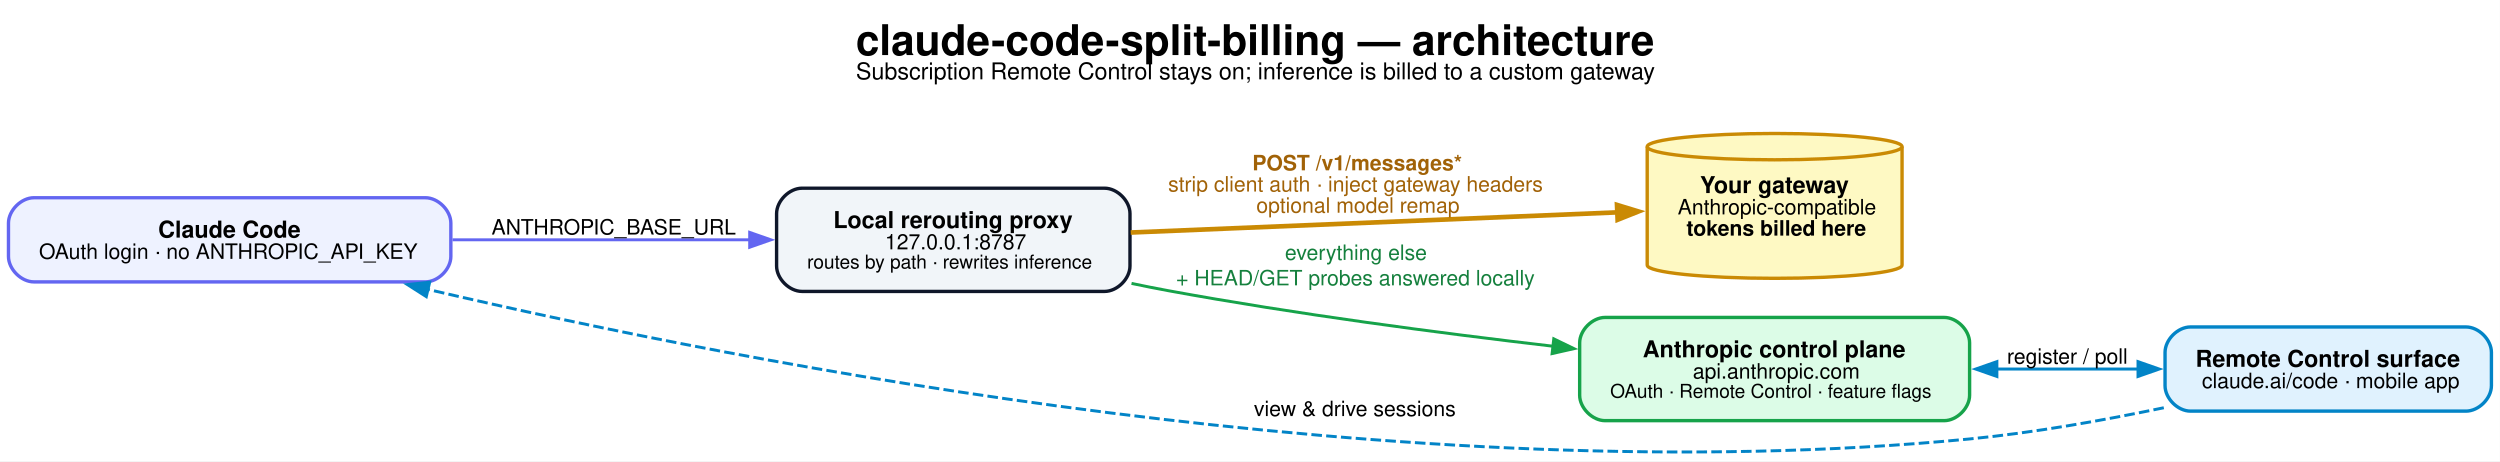
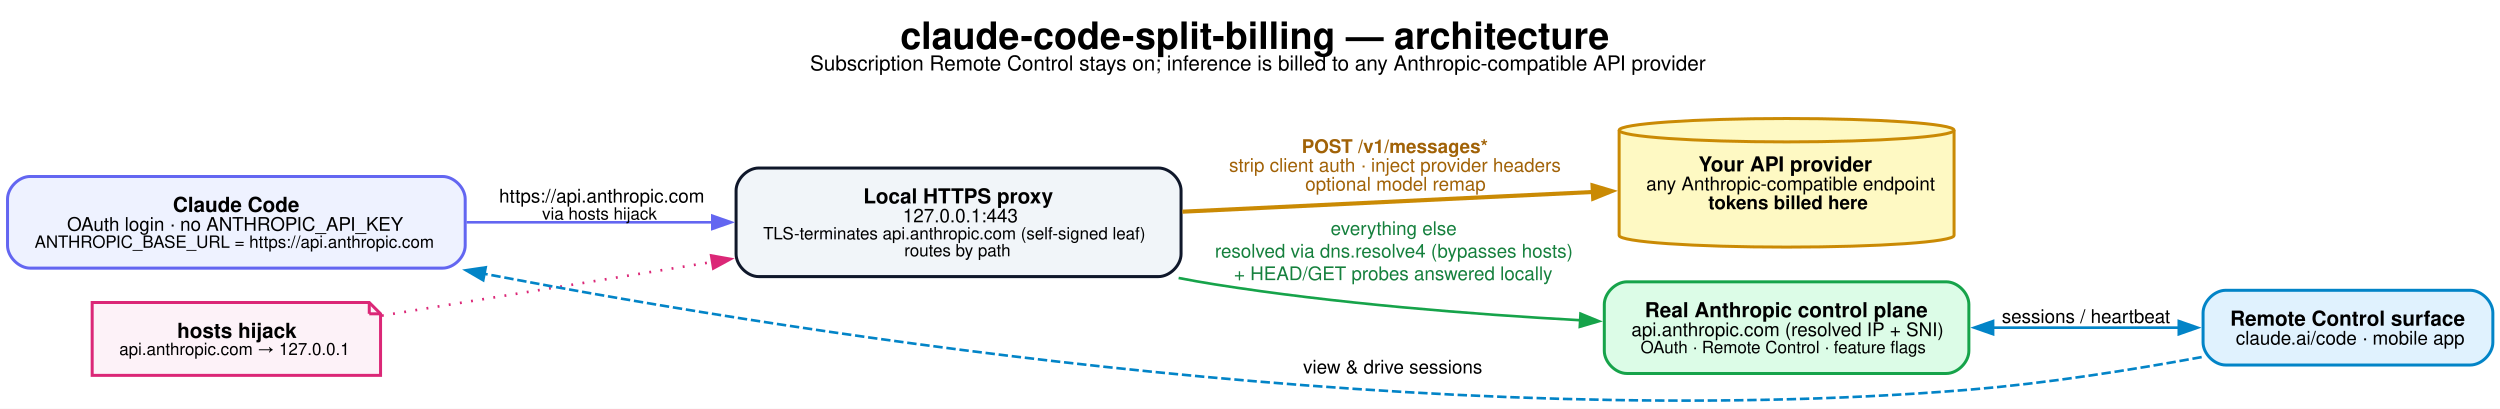
- <svg xmlns="http://www.w3.org/2000/svg" width="1180pt" height="218pt" viewBox="0.00 0.00 1180.00 218.00">
-   <g id="graph0" class="graph" transform="scale(1 1) rotate(0) translate(4 213.71)">
-     <polygon fill="white" stroke="none" points="-4,4 -4,-213.71 1175.95,-213.71 1175.95,4 -4,4" />
-     <text xml:space="preserve" text-anchor="start" x="399.98" y="-187.71" font-family="Helvetica,sans-Serif" font-weight="bold" font-size="20.00">claude-code-split-billing — architecture</text>
-     <text xml:space="preserve" text-anchor="start" x="399.98" y="-176.26" font-family="Helvetica,sans-Serif" font-size="11.00">Subscription Remote Control stays on; inference is billed to a custom gateway</text>
-     <text xml:space="preserve" text-anchor="start" x="583.35" y="-156.71" font-family="Helvetica,sans-Serif" font-size="20.00"> </text>
+ <svg xmlns="http://www.w3.org/2000/svg" width="1329pt" height="217pt" viewBox="0.00 0.00 1329.00 217.00">
+   <g id="graph0" class="graph" transform="scale(1 1) rotate(0) translate(4 213.28)">
+     <polygon fill="white" stroke="none" points="-4,4 -4,-213.28 1325.2,-213.28 1325.2,4 -4,4" />
+     <text xml:space="preserve" text-anchor="start" x="474.6" y="-187.28" font-family="Helvetica,sans-Serif" font-weight="bold" font-size="20.00">claude-code-split-billing — architecture</text>
+     <text xml:space="preserve" text-anchor="start" x="426.6" y="-175.83" font-family="Helvetica,sans-Serif" font-size="11.00">Subscription Remote Control stays on; inference is billed to any Anthropic-compatible API provider</text>
+     <text xml:space="preserve" text-anchor="start" x="657.98" y="-156.28" font-family="Helvetica,sans-Serif" font-size="20.00"> </text>
    <g id="node1" class="node">
-       <path fill="#eef2ff" stroke="#6366f1" stroke-width="1.6" d="M196.8,-120.38C196.8,-120.38 12,-120.38 12,-120.38 6,-120.38 0,-114.38 0,-108.38 0,-108.38 0,-92.66 0,-92.66 0,-86.66 6,-80.66 12,-80.66 12,-80.66 196.8,-80.66 196.8,-80.66 202.8,-80.66 208.8,-86.66 208.8,-92.66 208.8,-92.66 208.8,-108.38 208.8,-108.38 208.8,-114.38 202.8,-120.38 196.8,-120.38" />
-       <text xml:space="preserve" text-anchor="start" x="70.65" y="-101.57" font-family="Helvetica,sans-Serif" font-weight="bold" font-size="11.00">Claude Code</text>
-       <text xml:space="preserve" text-anchor="start" x="14.4" y="-91.52" font-family="Helvetica,sans-Serif" font-size="10.00">OAuth login · no ANTHROPIC_API_KEY</text>
+       <path fill="#eef2ff" stroke="#6366f1" stroke-width="1.6" d="M231.3,-119.46C231.3,-119.46 12,-119.46 12,-119.46 6,-119.46 0,-113.46 0,-107.46 0,-107.46 0,-82.74 0,-82.74 0,-76.74 6,-70.74 12,-70.74 12,-70.74 231.3,-70.74 231.3,-70.74 237.3,-70.74 243.3,-76.74 243.3,-82.74 243.3,-82.74 243.3,-107.46 243.3,-107.46 243.3,-113.46 237.3,-119.46 231.3,-119.46" />
+       <text xml:space="preserve" text-anchor="start" x="87.9" y="-100.65" font-family="Helvetica,sans-Serif" font-weight="bold" font-size="11.00">Claude Code</text>
+       <text xml:space="preserve" text-anchor="start" x="31.65" y="-90.6" font-family="Helvetica,sans-Serif" font-size="10.00">OAuth login · no ANTHROPIC_API_KEY</text>
+       <text xml:space="preserve" text-anchor="start" x="14.4" y="-81.55" font-family="Helvetica,sans-Serif" font-size="9.00">ANTHROPIC_BASE_URL = https://api.anthropic.com</text>
+     </g>
+     <g id="node3" class="node">
+       <path fill="#f1f5f9" stroke="#0f172a" stroke-width="1.6" d="M611.85,-123.96C611.85,-123.96 399.3,-123.96 399.3,-123.96 393.3,-123.96 387.3,-117.96 387.3,-111.96 387.3,-111.96 387.3,-78.24 387.3,-78.24 387.3,-72.24 393.3,-66.24 399.3,-66.24 399.3,-66.24 611.85,-66.24 611.85,-66.24 617.85,-66.24 623.85,-72.24 623.85,-78.24 623.85,-78.24 623.85,-111.96 623.85,-111.96 623.85,-117.96 617.85,-123.96 611.85,-123.96" />
+       <text xml:space="preserve" text-anchor="start" x="454.95" y="-105.15" font-family="Helvetica,sans-Serif" font-weight="bold" font-size="11.00">Local HTTPS proxy</text>
+       <text xml:space="preserve" text-anchor="start" x="475.95" y="-95.1" font-family="Helvetica,sans-Serif" font-size="10.00">127.0.0.1:443</text>
+       <text xml:space="preserve" text-anchor="start" x="401.7" y="-86.05" font-family="Helvetica,sans-Serif" font-size="9.00">TLS-terminates api.anthropic.com (self-signed leaf)</text>
+       <text xml:space="preserve" text-anchor="start" x="476.7" y="-77.05" font-family="Helvetica,sans-Serif" font-size="9.00">routes by path</text>
+     </g>
+     <g id="edge1" class="edge">
+       <path fill="none" stroke="#6366f1" stroke-width="1.4" d="M244.02,-95.1C285.66,-95.1 332.41,-95.1 374.7,-95.1" />
+       <polygon fill="#6366f1" stroke="#6366f1" stroke-width="1.4" points="374.67,-98.6 384.67,-95.1 374.67,-91.6 374.67,-98.6" />
+       <text xml:space="preserve" text-anchor="start" x="261.3" y="-105.6" font-family="Helvetica,sans-Serif" font-size="10.00">https://api.anthropic.com</text>
+       <text xml:space="preserve" text-anchor="start" x="284.18" y="-96.55" font-family="Helvetica,sans-Serif" font-size="9.00">via hosts hijack</text>
    </g>
    <g id="node2" class="node">
-       <path fill="#f1f5f9" stroke="#0f172a" stroke-width="1.6" d="M517.35,-124.88C517.35,-124.88 374.55,-124.88 374.55,-124.88 368.55,-124.88 362.55,-118.88 362.55,-112.88 362.55,-112.88 362.55,-88.16 362.55,-88.16 362.55,-82.16 368.55,-76.16 374.55,-76.16 374.55,-76.16 517.35,-76.16 517.35,-76.16 523.35,-76.16 529.35,-82.16 529.35,-88.16 529.35,-88.16 529.35,-112.88 529.35,-112.88 529.35,-118.88 523.35,-124.88 517.35,-124.88" />
-       <text xml:space="preserve" text-anchor="start" x="389.33" y="-106.07" font-family="Helvetica,sans-Serif" font-weight="bold" font-size="11.00">Local rerouting proxy</text>
-       <text xml:space="preserve" text-anchor="start" x="413.7" y="-96.02" font-family="Helvetica,sans-Serif" font-size="10.00">127.0.0.1:8787</text>
-       <text xml:space="preserve" text-anchor="start" x="376.95" y="-86.97" font-family="Helvetica,sans-Serif" font-size="9.00">routes by path · rewrites inference</text>
-     </g>
-     <g id="edge1" class="edge">
-       <path fill="none" stroke="#6366f1" stroke-width="1.4" d="M209.58,-100.52C254.31,-100.52 306.21,-100.52 349.88,-100.52" />
-       <polygon fill="#6366f1" stroke="#6366f1" stroke-width="1.4" points="349.85,-104.02 359.85,-100.52 349.85,-97.02 349.85,-104.02" />
-       <text xml:space="preserve" text-anchor="middle" x="285.68" y="-103.02" font-family="Helvetica,sans-Serif" font-size="10.00">ANTHROPIC_BASE_URL</text>
-     </g>
-     <g id="node3" class="node">
-       <path fill="#fef9c3" stroke="#ca8a04" stroke-width="1.6" d="M893.77,-144.49C893.77,-147.92 866.81,-150.71 833.62,-150.71 800.44,-150.71 773.48,-147.92 773.48,-144.49 773.48,-144.49 773.48,-88.56 773.48,-88.56 773.48,-85.13 800.44,-82.34 833.62,-82.34 866.81,-82.34 893.77,-85.13 893.77,-88.56 893.77,-88.56 893.77,-144.49 893.77,-144.49" />
-       <path fill="none" stroke="#ca8a04" stroke-width="1.6" d="M893.77,-144.49C893.77,-141.06 866.81,-138.28 833.62,-138.28 800.44,-138.28 773.48,-141.06 773.48,-144.49" />
-       <text xml:space="preserve" text-anchor="start" x="798.38" y="-122.57" font-family="Helvetica,sans-Serif" font-weight="bold" font-size="11.00">Your gateway</text>
-       <text xml:space="preserve" text-anchor="start" x="787.88" y="-112.52" font-family="Helvetica,sans-Serif" font-size="10.00">Anthropic-compatible</text>
-       <text xml:space="preserve" text-anchor="start" x="792" y="-102.52" font-family="Helvetica,sans-Serif" font-weight="bold" font-size="10.00">tokens billed here</text>
+       <polygon fill="#fdf2f8" stroke="#db2777" stroke-width="1.6" points="192.3,-52.46 45,-52.46 45,-13.74 198.3,-13.74 198.3,-46.46 192.3,-52.46" />
+       <polyline fill="none" stroke="#db2777" stroke-width="1.6" points="192.3,-52.46 192.3,-46.46" />
+       <polyline fill="none" stroke="#db2777" stroke-width="1.6" points="198.3,-46.46 192.3,-46.46" />
+       <text xml:space="preserve" text-anchor="start" x="90.15" y="-33.65" font-family="Helvetica,sans-Serif" font-weight="bold" font-size="11.00">hosts hijack</text>
+       <text xml:space="preserve" text-anchor="start" x="59.4" y="-24.55" font-family="Helvetica,sans-Serif" font-size="9.00">api.anthropic.com → 127.0.0.1</text>
    </g>
    <g id="edge2" class="edge">
-       <path fill="none" stroke="#ca8a04" stroke-width="2.2" d="M529.69,-103.96C598.02,-106.79 694.09,-110.78 759.6,-113.49" />
-       <polygon fill="#ca8a04" stroke="#ca8a04" stroke-width="2.2" points="759.23,-116.98 769.36,-113.9 759.52,-109.99 759.23,-116.98" />
-       <text xml:space="preserve" text-anchor="start" x="587.1" y="-133.3" font-family="Helvetica,sans-Serif" font-weight="bold" font-size="10.00" fill="#a16207">POST /v1/messages*</text>
-       <text xml:space="preserve" text-anchor="start" x="547.35" y="-123.3" font-family="Helvetica,sans-Serif" font-size="10.00" fill="#a16207">strip client auth · inject gateway headers</text>
-       <text xml:space="preserve" text-anchor="start" x="588.98" y="-113.3" font-family="Helvetica,sans-Serif" font-size="10.00" fill="#a16207">optional model remap</text>
+       <path fill="none" stroke="#db2777" stroke-width="1.4" stroke-dasharray="1,5" d="M199.02,-45.5C249.22,-53.65 316.19,-64.52 374.63,-74.01" />
+       <polygon fill="#db2777" stroke="#db2777" stroke-width="1.4" points="374.06,-77.46 384.49,-75.61 375.18,-70.55 374.06,-77.46" />
    </g>
    <g id="node4" class="node">
-       <path fill="#dcfce7" stroke="#16a34a" stroke-width="1.6" d="M913.65,-63.88C913.65,-63.88 753.6,-63.88 753.6,-63.88 747.6,-63.88 741.6,-57.88 741.6,-51.88 741.6,-51.88 741.6,-27.16 741.6,-27.16 741.6,-21.16 747.6,-15.16 753.6,-15.16 753.6,-15.16 913.65,-15.16 913.65,-15.16 919.65,-15.16 925.65,-21.16 925.65,-27.16 925.65,-27.16 925.65,-51.88 925.65,-51.88 925.65,-57.88 919.65,-63.88 913.65,-63.88" />
-       <text xml:space="preserve" text-anchor="start" x="771.38" y="-45.07" font-family="Helvetica,sans-Serif" font-weight="bold" font-size="11.00">Anthropic control plane</text>
-       <text xml:space="preserve" text-anchor="start" x="795" y="-35.02" font-family="Helvetica,sans-Serif" font-size="10.00">api.anthropic.com</text>
-       <text xml:space="preserve" text-anchor="start" x="756" y="-25.97" font-family="Helvetica,sans-Serif" font-size="9.00">OAuth · Remote Control · feature flags</text>
+       <path fill="#fef9c3" stroke="#ca8a04" stroke-width="1.6" d="M1034.78,-144.07C1034.78,-147.5 994.87,-150.28 945.75,-150.28 896.63,-150.28 856.73,-147.5 856.73,-144.07 856.73,-144.07 856.73,-88.13 856.73,-88.13 856.73,-84.7 896.63,-81.92 945.75,-81.92 994.87,-81.92 1034.78,-84.7 1034.78,-88.13 1034.78,-88.13 1034.78,-144.07 1034.78,-144.07" />
+       <path fill="none" stroke="#ca8a04" stroke-width="1.6" d="M1034.78,-144.07C1034.78,-140.64 994.87,-137.85 945.75,-137.85 896.63,-137.85 856.73,-140.64 856.73,-144.07" />
+       <text xml:space="preserve" text-anchor="start" x="898.88" y="-122.15" font-family="Helvetica,sans-Serif" font-weight="bold" font-size="11.00">Your API provider</text>
+       <text xml:space="preserve" text-anchor="start" x="871.12" y="-112.1" font-family="Helvetica,sans-Serif" font-size="10.00">any Anthropic-compatible endpoint</text>
+       <text xml:space="preserve" text-anchor="start" x="904.12" y="-102.1" font-family="Helvetica,sans-Serif" font-weight="bold" font-size="10.00">tokens billed here</text>
    </g>
    <g id="edge3" class="edge">
-       <path fill="none" stroke="#16a34a" stroke-width="1.4" d="M530.08,-79.94C535.91,-78.71 541.71,-77.56 547.35,-76.52 607.3,-65.5 674.92,-56.58 729.28,-50.26" />
-       <polygon fill="#16a34a" stroke="#16a34a" stroke-width="1.4" points="729.38,-53.77 738.92,-49.15 728.59,-46.82 729.38,-53.77" />
-       <text xml:space="preserve" text-anchor="start" x="602.48" y="-91.02" font-family="Helvetica,sans-Serif" font-size="10.00" fill="#15803d">everything else</text>
-       <text xml:space="preserve" text-anchor="start" x="551.1" y="-79.02" font-family="Helvetica,sans-Serif" font-size="10.00" fill="#15803d">+ HEAD/GET probes answered locally</text>
+       <path fill="none" stroke="#ca8a04" stroke-width="2.2" d="M624.57,-100.75C692.75,-104.02 777.66,-108.09 842.9,-111.22" />
+       <polygon fill="#ca8a04" stroke="#ca8a04" stroke-width="2.2" points="842.61,-114.71 852.77,-111.69 842.95,-107.72 842.61,-114.71" />
+       <text xml:space="preserve" text-anchor="start" x="687.98" y="-131.97" font-family="Helvetica,sans-Serif" font-weight="bold" font-size="10.00" fill="#a16207">POST /v1/messages*</text>
+       <text xml:space="preserve" text-anchor="start" x="649.35" y="-121.97" font-family="Helvetica,sans-Serif" font-size="10.00" fill="#a16207">strip client auth · inject provider headers</text>
+       <text xml:space="preserve" text-anchor="start" x="689.85" y="-111.97" font-family="Helvetica,sans-Serif" font-size="10.00" fill="#a16207">optional model remap</text>
    </g>
    <g id="node5" class="node">
-       <path fill="#e0f2fe" stroke="#0284c7" stroke-width="1.6" d="M1159.95,-59.38C1159.95,-59.38 1029.9,-59.38 1029.9,-59.38 1023.9,-59.38 1017.9,-53.38 1017.9,-47.38 1017.9,-47.38 1017.9,-31.66 1017.9,-31.66 1017.9,-25.66 1023.9,-19.66 1029.9,-19.66 1029.9,-19.66 1159.95,-19.66 1159.95,-19.66 1165.95,-19.66 1171.95,-25.66 1171.95,-31.66 1171.95,-31.66 1171.95,-47.38 1171.95,-47.38 1171.95,-53.38 1165.95,-59.38 1159.95,-59.38" />
-       <text xml:space="preserve" text-anchor="start" x="1032.3" y="-40.57" font-family="Helvetica,sans-Serif" font-weight="bold" font-size="11.00">Remote Control surface</text>
-       <text xml:space="preserve" text-anchor="start" x="1035.3" y="-30.52" font-family="Helvetica,sans-Serif" font-size="10.00">claude.ai/code · mobile app</text>
+       <path fill="#dcfce7" stroke="#16a34a" stroke-width="1.6" d="M1030.65,-63.46C1030.65,-63.46 860.85,-63.46 860.85,-63.46 854.85,-63.46 848.85,-57.46 848.85,-51.46 848.85,-51.46 848.85,-26.74 848.85,-26.74 848.85,-20.74 854.85,-14.74 860.85,-14.74 860.85,-14.74 1030.65,-14.74 1030.65,-14.74 1036.65,-14.74 1042.65,-20.74 1042.65,-26.74 1042.65,-26.74 1042.65,-51.46 1042.65,-51.46 1042.65,-57.46 1036.65,-63.46 1030.65,-63.46" />
+       <text xml:space="preserve" text-anchor="start" x="870.38" y="-44.65" font-family="Helvetica,sans-Serif" font-weight="bold" font-size="11.00">Real Anthropic control plane</text>
+       <text xml:space="preserve" text-anchor="start" x="863.25" y="-34.6" font-family="Helvetica,sans-Serif" font-size="10.00">api.anthropic.com (resolved IP + SNI)</text>
+       <text xml:space="preserve" text-anchor="start" x="868.12" y="-25.55" font-family="Helvetica,sans-Serif" font-size="9.00">OAuth · Remote Control · feature flags</text>
    </g>
    <g id="edge4" class="edge">
-       <path fill="none" stroke="#0284c7" stroke-width="1.4" d="M938.39,-39.52C960.51,-39.52 983.67,-39.52 1005.17,-39.52" />
-       <polygon fill="#0284c7" stroke="#0284c7" stroke-width="1.4" points="938.53,-36.02 928.53,-39.52 938.53,-43.02 938.53,-36.02" />
-       <polygon fill="#0284c7" stroke="#0284c7" stroke-width="1.4" points="1005.14,-43.02 1015.14,-39.52 1005.14,-36.02 1005.14,-43.02" />
-       <text xml:space="preserve" text-anchor="middle" x="971.78" y="-42.02" font-family="Helvetica,sans-Serif" font-size="10.00">register / poll</text>
+       <path fill="none" stroke="#16a34a" stroke-width="1.4" d="M622.55,-65.51C629.06,-64.25 635.52,-63.1 641.85,-62.1 705.93,-51.92 778.37,-46.21 836.34,-43.03" />
+       <polygon fill="#16a34a" stroke="#16a34a" stroke-width="1.4" points="836.19,-46.54 845.99,-42.52 835.82,-39.55 836.19,-46.54" />
+       <text xml:space="preserve" text-anchor="start" x="703.35" y="-88.35" font-family="Helvetica,sans-Serif" font-size="10.00" fill="#15803d">everything else</text>
+       <text xml:space="preserve" text-anchor="start" x="641.85" y="-76.35" font-family="Helvetica,sans-Serif" font-size="10.00" fill="#15803d">resolved via dns.resolve4 (bypasses hosts)</text>
+       <text xml:space="preserve" text-anchor="start" x="651.98" y="-64.35" font-family="Helvetica,sans-Serif" font-size="10.00" fill="#15803d">+ HEAD/GET probes answered locally</text>
+     </g>
+     <g id="node6" class="node">
+       <path fill="#e0f2fe" stroke="#0284c7" stroke-width="1.6" d="M1309.2,-58.96C1309.2,-58.96 1179.15,-58.96 1179.15,-58.96 1173.15,-58.96 1167.15,-52.96 1167.15,-46.96 1167.15,-46.96 1167.15,-31.24 1167.15,-31.24 1167.15,-25.24 1173.15,-19.24 1179.15,-19.24 1179.15,-19.24 1309.2,-19.24 1309.2,-19.24 1315.2,-19.24 1321.2,-25.24 1321.2,-31.24 1321.2,-31.24 1321.2,-46.96 1321.2,-46.96 1321.2,-52.96 1315.2,-58.96 1309.2,-58.96" />
+       <text xml:space="preserve" text-anchor="start" x="1181.55" y="-40.15" font-family="Helvetica,sans-Serif" font-weight="bold" font-size="11.00">Remote Control surface</text>
+       <text xml:space="preserve" text-anchor="start" x="1184.55" y="-30.1" font-family="Helvetica,sans-Serif" font-size="10.00">claude.ai/code · mobile app</text>
    </g>
    <g id="edge5" class="edge">
-       <path fill="none" stroke="#0284c7" stroke-width="1.4" stroke-dasharray="5,2" d="M1017.32,-21.25C988.73,-15.29 955.87,-9.46 925.65,-6.52 661.12,19.17 349.48,-41.67 197.75,-77.17" />
-       <polygon fill="#0284c7" stroke="#0284c7" stroke-width="1.4" points="197.21,-73.7 188.28,-79.4 198.82,-80.51 197.21,-73.7" />
-       <text xml:space="preserve" text-anchor="middle" x="635.48" y="-17.31" font-family="Helvetica,sans-Serif" font-size="10.00">view &amp; drive sessions</text>
+       <path fill="none" stroke="#0284c7" stroke-width="1.4" d="M1055.23,-39.1C1087.92,-39.1 1123.39,-39.1 1154.62,-39.1" />
+       <polygon fill="#0284c7" stroke="#0284c7" stroke-width="1.4" points="1055.52,-35.6 1045.52,-39.1 1055.52,-42.6 1055.52,-35.6" />
+       <polygon fill="#0284c7" stroke="#0284c7" stroke-width="1.4" points="1154.25,-42.6 1164.25,-39.1 1154.25,-35.6 1154.25,-42.6" />
+       <text xml:space="preserve" text-anchor="middle" x="1104.9" y="-41.6" font-family="Helvetica,sans-Serif" font-size="10.00">sessions / heartbeat</text>
+     </g>
+     <g id="edge6" class="edge">
+       <path fill="none" stroke="#0284c7" stroke-width="1.4" stroke-dasharray="5,2" d="M1166.41,-23.45C1129.21,-16.64 1083.79,-9.46 1042.65,-6.1 761.09,16.91 431.71,-33.81 253.43,-67.74" />
+       <polygon fill="#0284c7" stroke="#0284c7" stroke-width="1.4" points="252.88,-64.28 243.72,-69.6 254.2,-71.16 252.88,-64.28" />
+       <text xml:space="preserve" text-anchor="middle" x="736.35" y="-14.73" font-family="Helvetica,sans-Serif" font-size="10.00">view &amp; drive sessions</text>
    </g>
  </g>
</svg>
